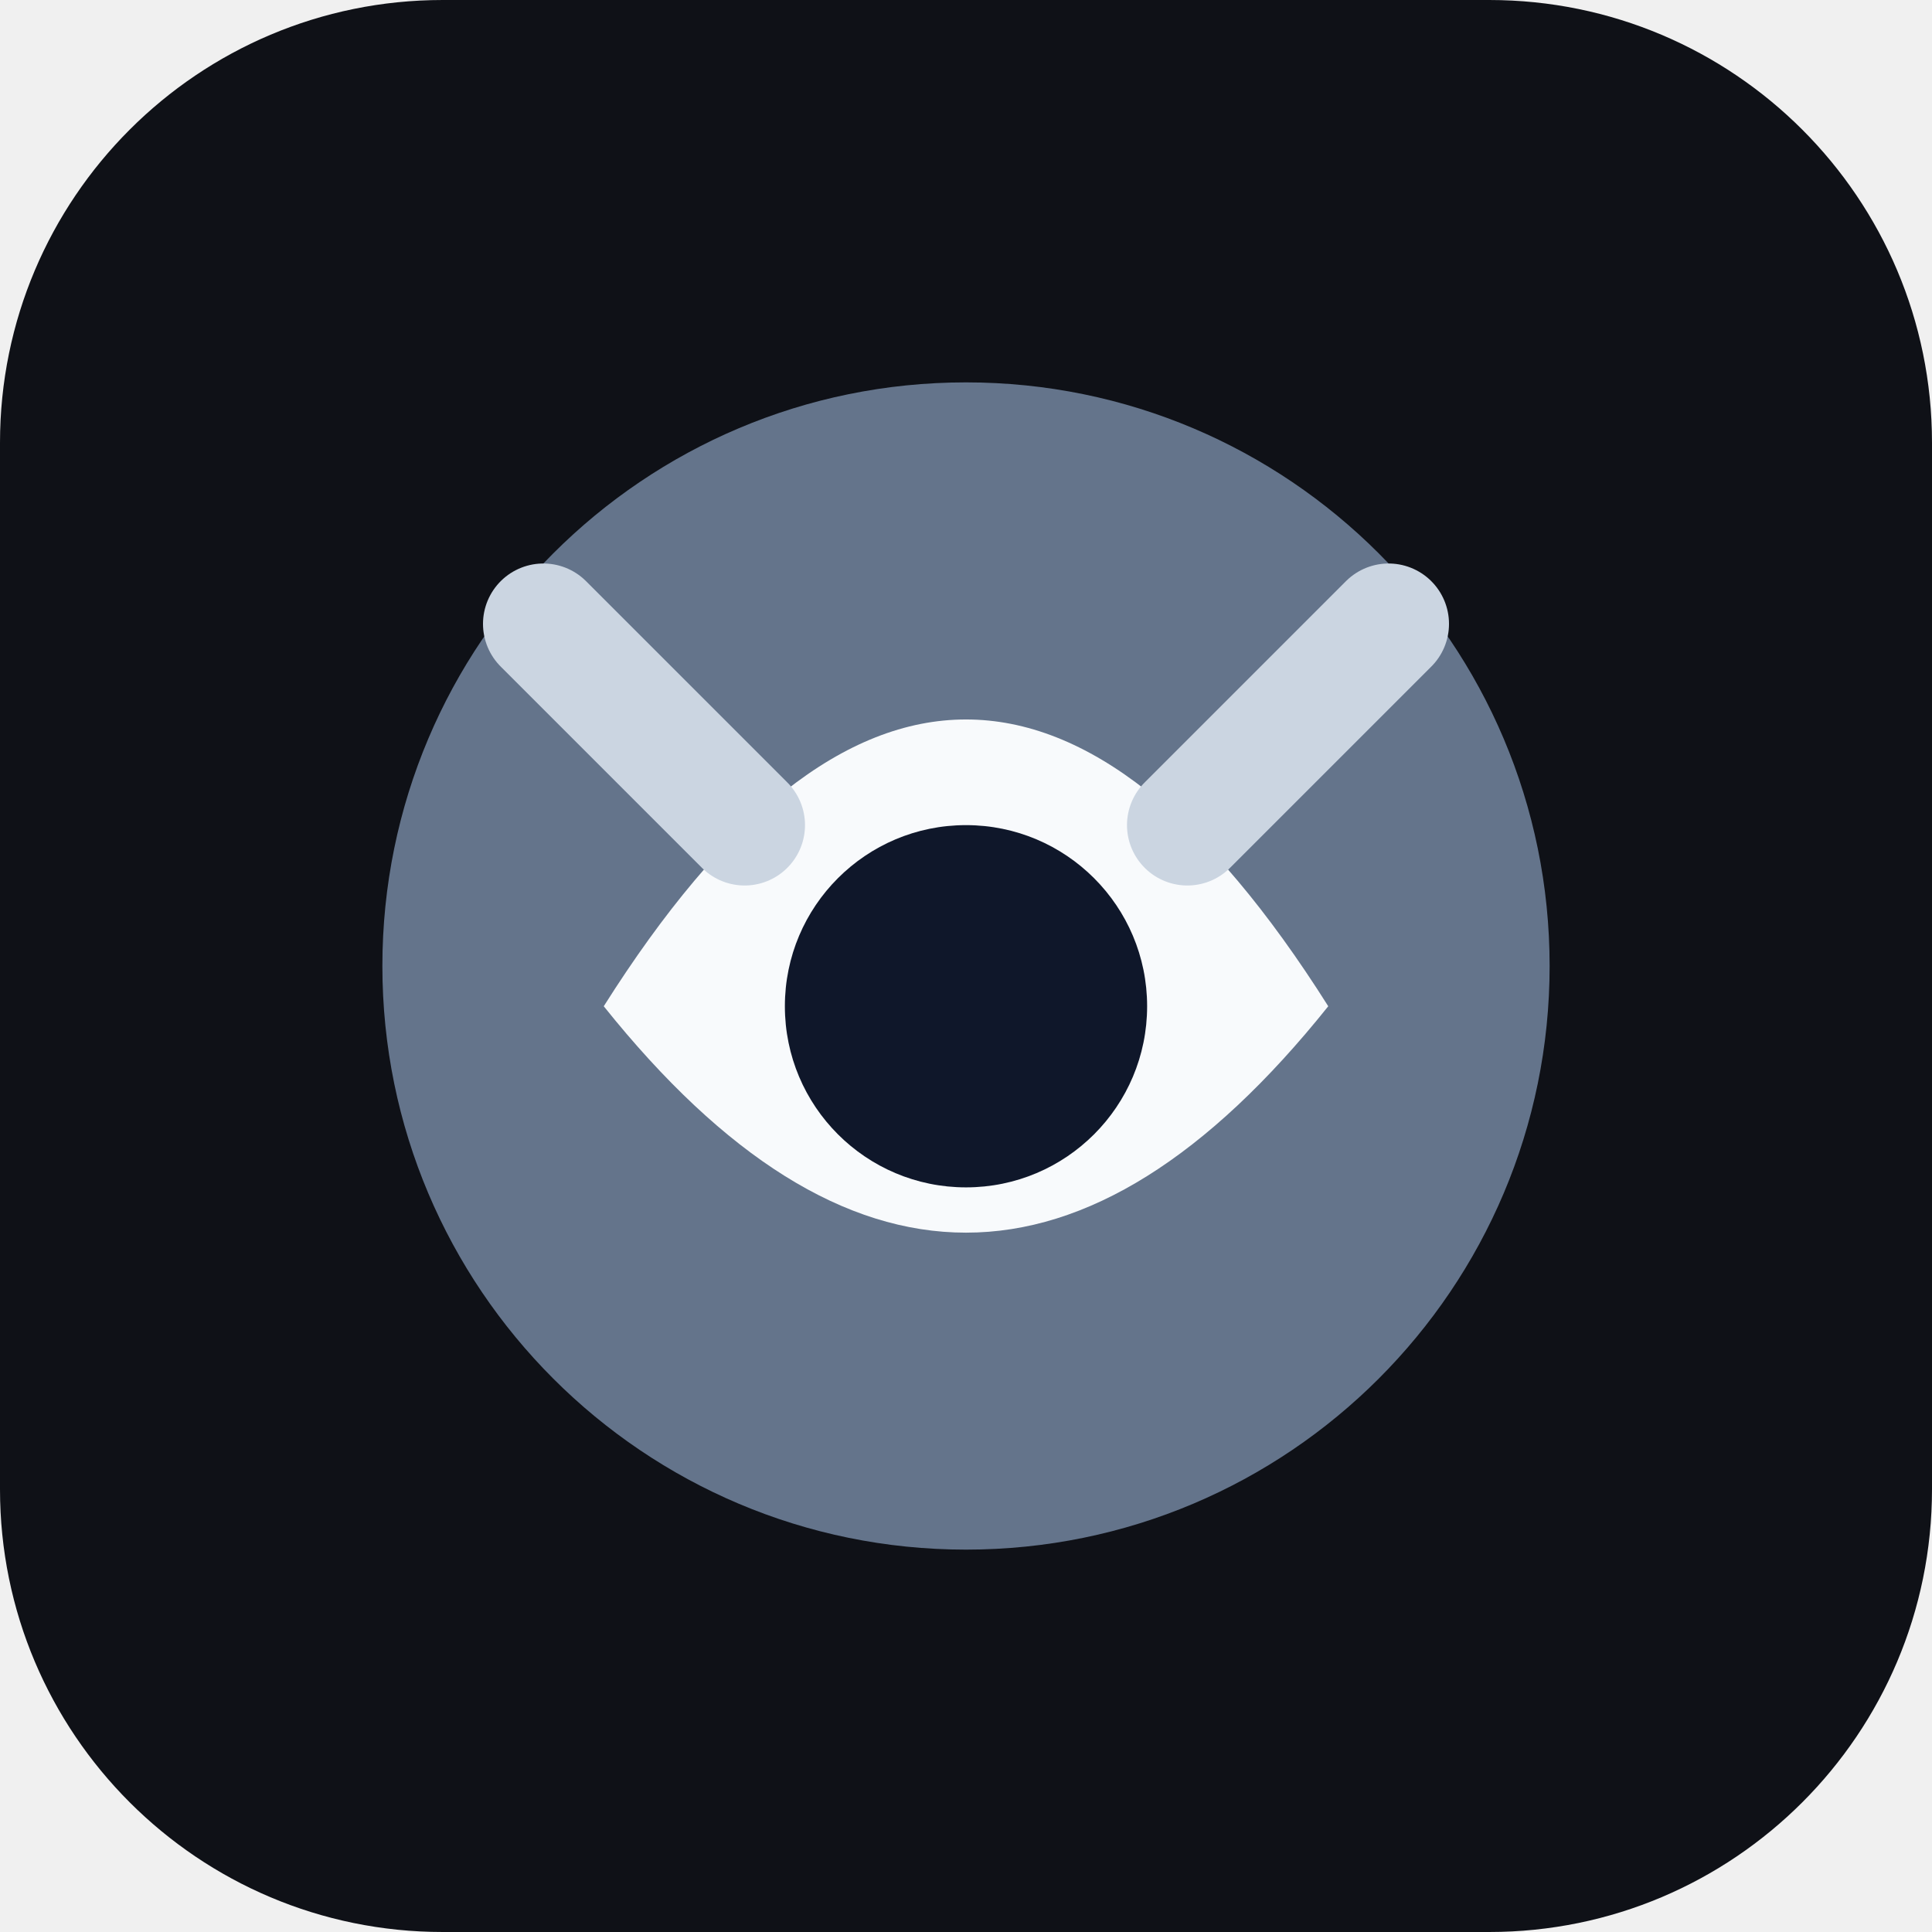
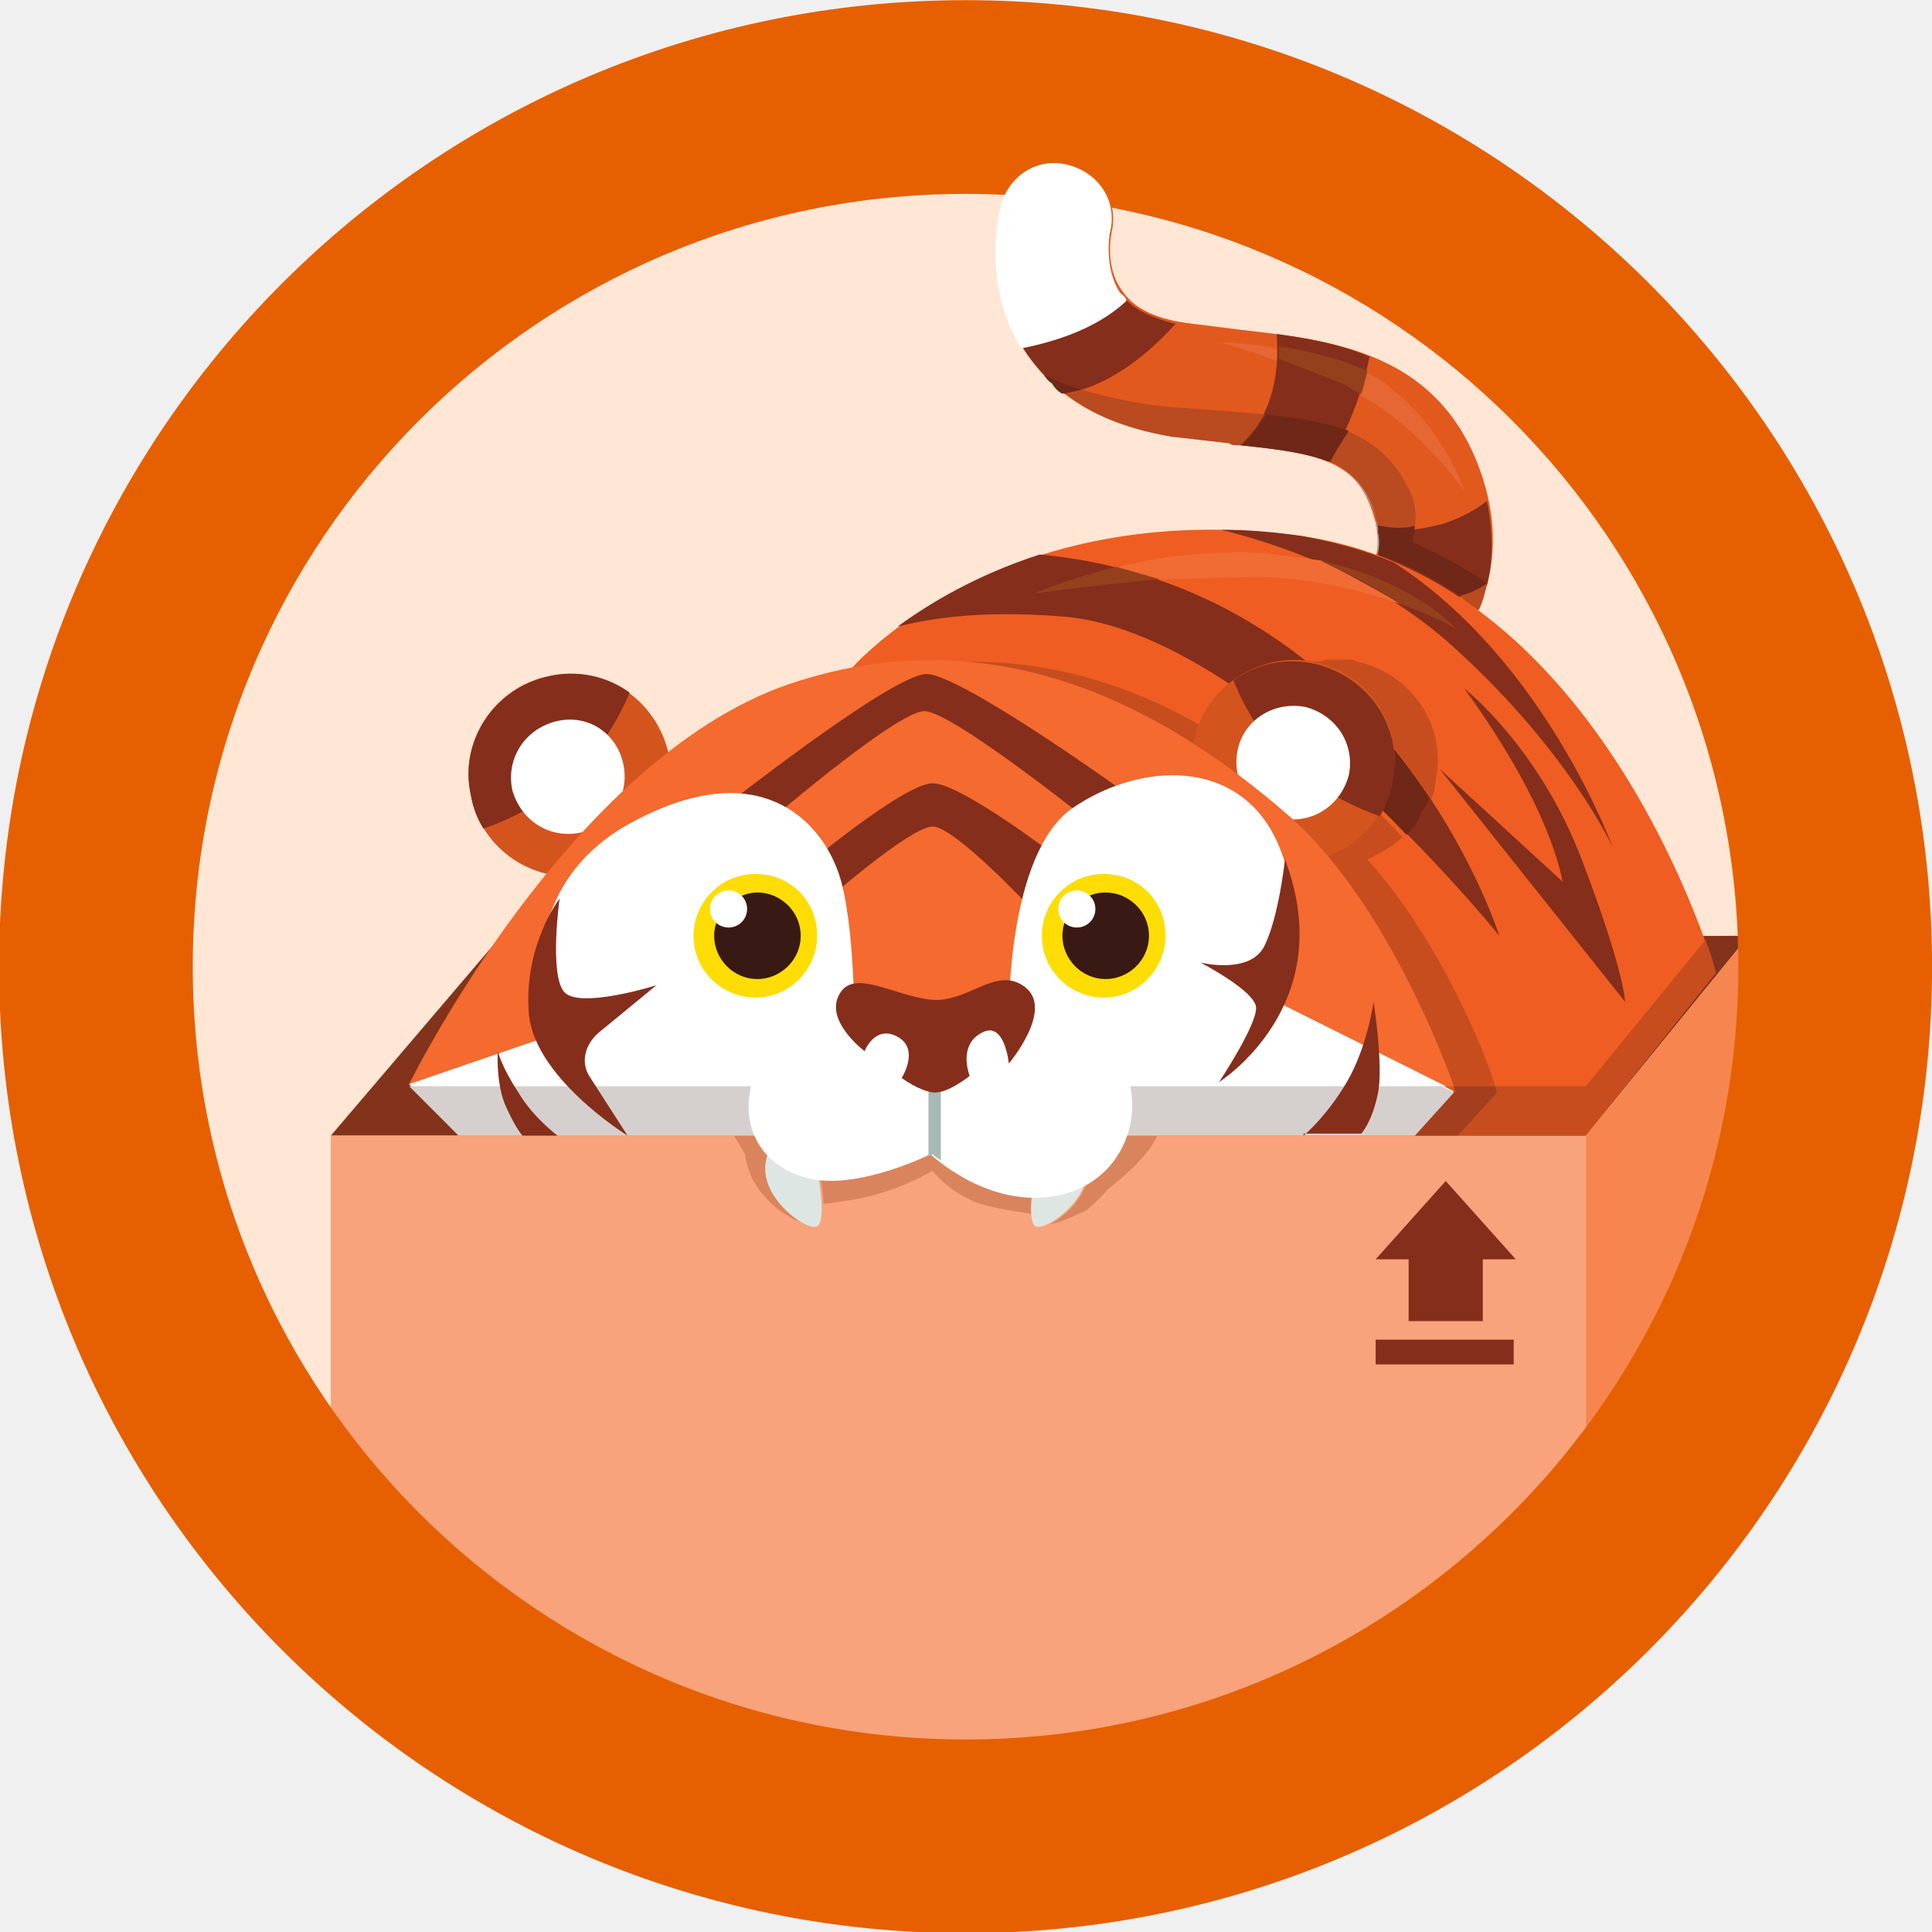
- <svg xmlns="http://www.w3.org/2000/svg" viewBox="0 0 96 96" role="img" aria-label="Prowlarr">
-   <rect width="96" height="96" rx="22" fill="#0f1117" />
-   <circle cx="48" cy="48" r="29" fill="#64748b" />
-   <path d="M30 50c12-19 24-19 36 0-12 15-24 15-36 0z" fill="#f8fafc" />
-   <circle cx="48" cy="50" r="9" fill="#0f172a" />
-   <path d="M27 31l10 10M69 31 59 41" stroke="#cbd5e1" stroke-width="6" stroke-linecap="round" />
+ <svg xmlns="http://www.w3.org/2000/svg" xml:space="preserve" id="svg10" x="0" y="0" version="1.1" viewBox="0 0 512 512">
+   <style>.st4{fill:#dee6e3}.st5{fill:#d4541e}.st6{fill:#852e1b}.st7{fill:#fff}.st11{fill:#6f2717}.st13{fill:#94401d}.st15{fill:#c74d1f}.st17{fill:#fddd04}.st18{fill:#391913}</style>
+   <g id="g18" transform="matrix(1.33333 0 0 -1.33333 198.628 515.837)">
+     <g id="g2248" transform="translate(425.097 -1123.349)scale(4.096)">
+       <circle id="path2188" cx="-93.3" cy="321.8" r="45" style="fill-rule:evenodd;clip-rule:evenodd;fill:#ffe6d5" />
+       <path id="path568" d="m-124.1 313.6 8.1 9.5 60.7.2-7.9-9.7z" style="fill:#83331b" />
+       <path id="path570" d="M-124.1 313.6v-25.5c4.6-.2 8.1-2 8.1-4.1h47.2c-.4.5-.6 1.1-.6 1.7 0 2.2 2.7 4 6.2 4.2v23.7z" style="fill:#f8a37b" />
+       <path id="path572" d="M-89.2 309.3c1 .5 2.5 2.1 1.6 3.7-.2.3-.3.5-.5.6h4.1c-.5-1.2-2.4-2.6-2.4-2.6s-.2-.3-1-1c-.6-.3-1.3-.6-1.8-.7m-12.1.1c-.5.2-1.2.6-1.7 1.2-.9.9-1 2.1-1 2.1l-.6 1h2.4c-.2-.1-.3-.3-.5-.6-.9-1.6.5-3.1 1.4-3.7m11.2.4c-.5.1-1.5.2-2.5.5-1.5.5-2.3 1.6-2.3 1.6s-1.6-1-3.8-1.4c-.7-.1-1.2-.2-1.5-.2 0 .7-.2 1.5-.2 1.5s-.4 1.3-1 1.7h12.6c-.6-.4-1-1.7-1-1.7s-.3-1.1-.3-2" style="fill:#da845d" />
+       <path id="path574" d="M-100.5 311.9s.5-2.4 0-2.7-3.5 1.8-2.2 3.9c1.2 2 2.2-1.2 2.2-1.2" class="st4" />
+       <path id="path576" d="M-89.9 311.9s-.5-2.4 0-2.7 3.5 1.8 2.2 3.9c-1.2 2-2.2-1.2-2.2-1.2" class="st4" />
+       <path id="path578" d="M-107.7 332.1c.6-2.7-1.2-5.3-3.8-5.8-2.7-.6-5.3 1.2-5.8 3.8-.6 2.7 1.2 5.3 3.8 5.8 2.6.6 5.2-1.1 5.8-3.8" class="st5" />
+       <path id="path580" d="M-109.6 335.1c-1.1.8-2.5 1.1-3.9.8-2.7-.6-4.4-3.2-3.8-5.8.1-.6.3-1.1.6-1.6 2.1.7 5.4 2.5 7.1 6.6" class="st6" />
+       <path id="path582" d="M-109.9 331.6c.3-1.5-.6-2.9-2.1-3.3-1.5-.3-2.9.6-3.3 2.1-.3 1.5.6 2.9 2.1 3.3 1.6.4 3-.6 3.3-2.1" class="st7" />
+       <path id="path584" d="M-76.1 333c-1.1 0-2.2.7-2.6 1.9-.5 1.4.3 3 1.7 3.4.8.3 4.6 1.8 3.5 5.4-.8 2.6-2.4 3-7 3.5-.9.1-1.7.2-2.6.3-3.3.5-5.7 1.8-7.2 4-2.2 3.2-1.3 6.9-1.2 7.3.4 1.5 1.9 2.3 3.3 2 1.5-.4 2.3-1.9 2-3.3 0 0-.4-1.7.5-2.9.6-.9 1.7-1.4 3.4-1.6l2.4-.3c4.3-.5 9.7-1 11.7-7.2 2.1-6.6-3-10.9-7-12.2-.3-.3-.6-.3-.9-.3" style="fill:#e2591e" />
+       <path id="path588" d="m-85.8 354.5-.1.1c-1.8-1.1-4.1-1.4-5.3-1.4.2-.6.5-1.1.9-1.7.5-.7 1.1-1.3 1.8-1.9 2.4.4 4.3 2.2 5.4 3.4q-1.95.45-2.7 1.5" class="st6" />
+       <path id="path590" d="M-80 347.1c2-.2 3.3-.4 4.3-.8.7 1.1 1.6 3 2 5.1-1.4.6-3 .9-4.5 1.1.1-1.5 0-3.8-1.8-5.4" class="st6" />
+       <path id="path592" d="M-68 340.3c.3 1.2.3 2.6 0 4.1-.5-.4-1.2-.8-2.1-1.1-1.5-.4-2.5-.4-3.2-.3.3-1.5-.3-2.6-1.1-3.3 2.4-.9 4.8-.2 6.4.6" class="st6" />
+       <path id="path594" d="M-73.3 341.8v1.2c0 .2-.1.5-.2.7.1-.2.1-.3.1-.5.2-.5.2-1 .1-1.4m-.1 1.9c-.4 1.3-1.1 2.1-2.2 2.6 1.1-.5 1.7-1.3 2.2-2.6m-6.6 3.4c-.2 0-.4 0-.5.1-.9.1-1.7.2-2.6.3h-.1.1c.9-.1 1.8-.2 2.6-.3.2-.1.4-.1.5-.1m-3.3.4" style="fill:#83bad2" />
+       <path id="path596" d="M-68.4 339.1c-.3.2-.6.4-.9.7.5.2.9.4 1.3.6-.1-.5-.2-.9-.4-1.3m-4 4c-.4 0-.7 0-.9.1 0 .2-.1.3-.1.5-.4 1.3-1.1 2.1-2.2 2.6.2.4.5.9.8 1.5 1.4-.6 2.3-1.4 3-2.8q.45-.9.3-1.8c-.3-.1-.6-.1-.9-.1m-7.6 4c-.2 0-.4 0-.5.1-.9.1-1.7.2-2.6.3h-.1c-2.4.4-4.4 1.2-5.8 2.6l.5-.5c.3 0 .6.1.8.2 1.4-.4 3.1-.8 5.2-.9 1.4-.1 2.6-.2 3.7-.3-.3-.5-.6-1-1.2-1.5" style="fill:#ba4a1f" />
+       <path id="path598" d="M-88.6 349.6c-.2.1-.4.3-.5.5-.2.1-.3.3-.4.4.5-.2 1.1-.5 1.8-.7-.3-.1-.6-.1-.9-.2" class="st11" />
+       <path id="path600" d="M-75.6 346.3c-1 .4-2.4.6-4.3.8q.75.75 1.2 1.5c1.6-.2 2.9-.4 4-.8q-.6-.9-.9-1.5" class="st11" />
+       <path id="path602" d="M-69.3 339.8c-1.2.8-2.5 1.5-4 2 .1.4.1.9 0 1.4.2 0 .5-.1.9-.1.3 0 .6 0 .9.1 0-.3-.1-.6-.1-.8 1.3-.6 2.5-1.2 3.6-2-.4-.3-.9-.5-1.3-.6" class="st11" />
+       <path id="path604" d="M-69.1 344.9s-2.2 3.1-5 4.6c.1.4.2.7.3 1.1.5-.2.9-.5 1.2-.8 2.5-1.9 3.5-4.9 3.5-4.9m-9.1 6.3c-1.6.6-2.8.9-2.8.9s1.2 0 2.8-.3z" style="fill:#e66733" />
+       <path id="path606" d="M-74.1 349.6c-.2.1-.5.2-.7.4-1.2.5-2.3.9-3.3 1.3v.6c1.4-.2 3-.6 4.3-1.2-.1-.4-.2-.8-.3-1.1" class="st13" />
+       <path id="path608" d="M-98.9 336.2s7.2 8.5 21.9 6.5c14.7-2.1 20.1-21.2 20.1-21.2l-6.3-7.9h-35.7z" style="fill:#ef5d22" />
+       <path id="path610" d="M-96.6 338.3c1.6.4 4 .8 7.9.5 9.3-.6 21.3-15.5 21.3-15.5s-5.3 16.9-22.3 18.5c-3.1-1-5.4-2.4-6.9-3.5" class="st6" />
+       <path id="path612" d="M-67.6 316h-2.1c-.6 1.6-3.5 9.2-8.1 13.2-3.8 3.3-9.3 7.1-16.2 7.4h1c5 0 9.3-1.8 12.7-4.1v.2c.1.7.4 1.3.8 1.9 2.8-2 5.4-4.4 7.4-6.5-.5-.5-1.1-.8-1.7-1.1 3.6-4 5.8-9.6 6.2-11m-3.1 13.9c-1.4 2.2-3.4 4.6-5.9 6.6.1 0 .1 0 .2.1h.1c.1 0 .3 0 .4.1h1.1c.2 0 .3 0 .5-.1 2.7-.6 4.4-3.2 3.8-5.8 0-.4-.1-.6-.2-.9" class="st15" />
+       <path id="path614" d="M-71.9 328.2c-2 2.1-4.6 4.5-7.4 6.5.3.4.7.8 1.1 1.1.1.1.3.2.4.3s.3.2.4.2c.1.1.3.1.4.2h.1c.1 0 .1 0 .2.1 2.6-2.1 4.5-4.5 5.9-6.6-.1-.3-.2-.5-.4-.7-.1-.5-.4-.8-.7-1.1" class="st11" />
+       <path id="path616" d="M-82.2 332.8c-.6-2.7 1.2-5.3 3.8-5.8 2.7-.6 5.3 1.2 5.8 3.8.6 2.7-1.2 5.3-3.8 5.8s-5.3-1.2-5.8-3.8" class="st5" />
+       <path id="path618" d="M-80.3 335.7c1.1.8 2.5 1.1 3.9.8 2.7-.6 4.4-3.2 3.8-5.8-.1-.6-.3-1.1-.6-1.6-2.2.8-5.5 2.5-7.1 6.6" class="st6" />
+       <path id="path620" d="M-80.1 332.3c-.3-1.5.6-2.9 2.1-3.3 1.5-.3 2.9.6 3.3 2.1.3 1.5-.6 2.9-2.1 3.3-1.5.3-3-.6-3.3-2.1" class="st7" />
+       <path id="path622" d="m-117.9 313.6-2.4 2.5s7.7 15.7 18.4 19.4c10.6 3.6 19-1.8 24.2-6.3s8.2-13.5 8.2-13.5l-1.9-2.1z" style="fill:#f46a2f" />
+       <path id="path624" d="M-105.6 329.1s8.7 6.9 10.4 6.9 10-6 10-6l-1.4-1.7s-7.3 5.9-8.7 5.9-8.2-5.9-8.2-5.9z" class="st6" />
+       <path id="path626" d="M-101.3 326.5s5 4.2 6.4 4.2 6.2-3.7 6.2-3.7l-1.3-2.5s-3.8 4.1-4.9 4.1-5.4-3.8-5.4-3.8z" class="st6" />
+       <path id="path628" d="m-120.3 316.1 6.7 2.3s-2.2 7 4.1 10.4 9.1-.1 9.9-2.1c.9-2 .9-7.3.9-7.3h7.5s-.1 7.9 3.1 10.1 8 2.5 9.9-1.6c1.9-4.2 0-7.8 0-7.8l8.6-4.3-1.9-2.1h-46.4z" class="st7" />
+       <path id="path630" d="M-100.5 323.3c0-1.6-1.3-3-3-3-1.6 0-3 1.3-3 3 0 1.6 1.3 3 3 3s3-1.3 3-3" class="st17" />
+       <path id="path632" d="M-101.3 323.3c0-1.2-1-2.1-2.1-2.1-1.2 0-2.1 1-2.1 2.1s1 2.1 2.1 2.1 2.1-.9 2.1-2.1" class="st18" />
+       <path id="path634" d="M-103.9 324.6c0-.5-.4-.9-.9-.9s-.9.4-.9.9.4.9.9.9.9-.4.9-.9" class="st7" />
+       <path id="path636" d="M-83.6 323.3c0-1.6-1.3-3-3-3-1.6 0-3 1.3-3 3 0 1.6 1.3 3 3 3s3-1.3 3-3" class="st17" />
+       <path id="path638" d="M-84.4 323.3c0-1.2-1-2.1-2.1-2.1-1.2 0-2.1 1-2.1 2.1s.9 2.1 2.1 2.1c1.1 0 2.1-.9 2.1-2.1" class="st18" />
+       <path id="path640" d="M-87 324.6c0-.5-.4-.9-.9-.9s-.9.4-.9.9.4.9.9.9.9-.4.9-.9" class="st7" />
+       <path id="path642" d="M-63.2 313.6h-6.2l1.9 2.1s0 .1-.1.3h4.4l5.8 7.1c.4-1 .5-1.6.5-1.6z" class="st15" />
+       <path id="path644" d="M-69.4 313.6h-2.1l1.9 2.1s0 .1-.1.3h2.1c.1-.2.1-.3.1-.3z" style="fill:#a33f1e" />
+       <path id="path646" d="m-69.5 315.7-.6.3h.5c0-.2.1-.3.1-.3" style="fill:#de581d" />
+       <path id="path648" d="M-71.5 313.6h-46.4l-2.4 2.4h50.1l.6-.3z" style="fill:#d5d0cd" />
+       <path id="path650" d="M-99.6 320.1s-2.8-.7-3.9-3.4c-1-2.7.4-4.7 2.7-5.2 2.4-.5 5.8 1.2 5.8 1.2s2.8-2.7 6.2-2 4.5 4.5 2.8 6.9c-1.6 2.3-5.6 2.6-5.6 2.6s-6.1-1.8-8-.1" class="st7" />
+       <path id="path652" d="M-94.9 312.7s.1-.1.4-.3v4.3c0 .2-.2.3-.3.3-.2 0-.3-.2-.3-.3v-4.1c.1 0 .2.1.2.1" style="fill:#a6b9b5" />
+       <path id="path654" d="M-91.2 317.1s2.2 2.6.8 3.7-2.8-.8-4.6-.6-3.7 1.5-4.4.3c-.8-1.3 1.2-2.8 1.2-2.8s.5 1.3 1.6.7.2-2 .2-2 .8-.6 1.5-.7 1.8.8 1.8.8-.6 1.5.6 2.1c1.1.6 1.3-1.5 1.3-1.5" class="st6" />
+       <path id="path656" d="M-113 325.1s-1.7-2.2-1.5-5.4c.1-3.2 4.8-6.1 4.8-6.1l-1.8 2.8c-.5.7-.3 1.6.4 2.2l2.8 2.3s-3.8-1.2-4.5-.3-.2 4.5-.2 4.5" class="st6" />
+       <path id="path658" d="M-77.8 327s-.3-2.8-1-4.2-3.1-.8-3.1-.8 2.7-1.4 2.7-2.2c0-.9-1.8-3.6-1.8-3.6s5.9 3.7 3.2 10.8" class="st6" />
+       <path id="path660" d="M-113.1 313.6s-1.2.9-1.9 2.1c-.8 1.2-1 2-1 2s-.1-1.6.4-2.7.8-1.4.8-1.4z" class="st6" />
+       <path id="path662" d="M-76.9 313.6s1.1.9 2.1 2.6 1.3 3.9 1.3 3.9.5-3.2.2-4.5c-.3-1.4-.8-1.9-.8-1.9h-2.8" class="st6" />
+       <path id="path664" d="M-72.5 341.4c-1.4.6-2.9 1-4.5 1.3-1.4.2-2.6.3-3.9.3 2.4-.6 7.4-2.1 11.4-5.8 5.5-5 7.6-9.6 7.6-9.6s-3.3 9.1-10.6 13.8" class="st6" />
+       <path id="path666" d="M-69.1 335.3s3.6-2.8 5.7-8.3 2.1-6.9 2.1-6.9l-9 11.3 6-5.5c-.1 0-.3 3.2-4.8 9.4" class="st6" />
+       <path id="path668" d="m-55.3 323.3-7.9-9.7v-22.5c.6.8 1.3 1.2 2 1.2s1.4-.4 1.9-1.1l3.9 7.1v25z" style="fill:#f6854f" />
+       <path id="path670" d="M-71.7 304.6h3.5v3h1.6l-3.4 3.8-3.4-3.8h1.6v-3" class="st6" />
+       <path id="path672" d="M-70 303.7h-3.4v-1.2h6.7v1.2z" class="st6" />
+       <path id="path674" d="M-72.2 339.4c-1.7.6-4 1.2-6.5 1.3h-1c-1.4 0-2.8-.1-4.1-.1l-2.1.6c1.6.4 3.6.7 5.8.7.6 0 1.2 0 1.8-.1.8-.1 1.6-.2 2.3-.3 1.1-.6 2.5-1.3 3.8-2.1" style="fill:#f06c34" />
+       <path id="path676" d="M-90 339.9s1.6.7 4 1.3l2.1-.6c-3.3-.3-6.1-.7-6.1-.7" class="st13" />
+       <path id="path678" d="M-69.5 338.2s-1 .6-2.7 1.2c-1.3.9-2.6 1.5-3.9 2.1 4.6-1 6.6-3.3 6.6-3.3" class="st13" />
+       <path id="path1131" d="M-93.3 368.7c-25.9 0-46.9-21-46.9-46.9s21-46.9 46.9-46.9 46.9 21 46.9 46.9-21 46.9-46.9 46.9m0-9.4c20.7 0 37.5-16.8 37.5-37.5s-16.8-37.5-37.5-37.5-37.5 16.8-37.5 37.5 16.8 37.5 37.5 37.5" style="fill-rule:evenodd;clip-rule:evenodd;fill:#e66001" />
+       <path id="path586" d="M-85.8 354.5c-.8 1.2-.5 2.9-.5 2.9.4 1.5-.5 2.9-2 3.3s-2.9-.5-3.3-2c-.1-.4-.9-3.8 1-6.9 1.5.3 3.6.9 5.1 2.3 0 .2-.2.3-.3.4" class="st7" />
+     </g>
+   </g>
</svg>
